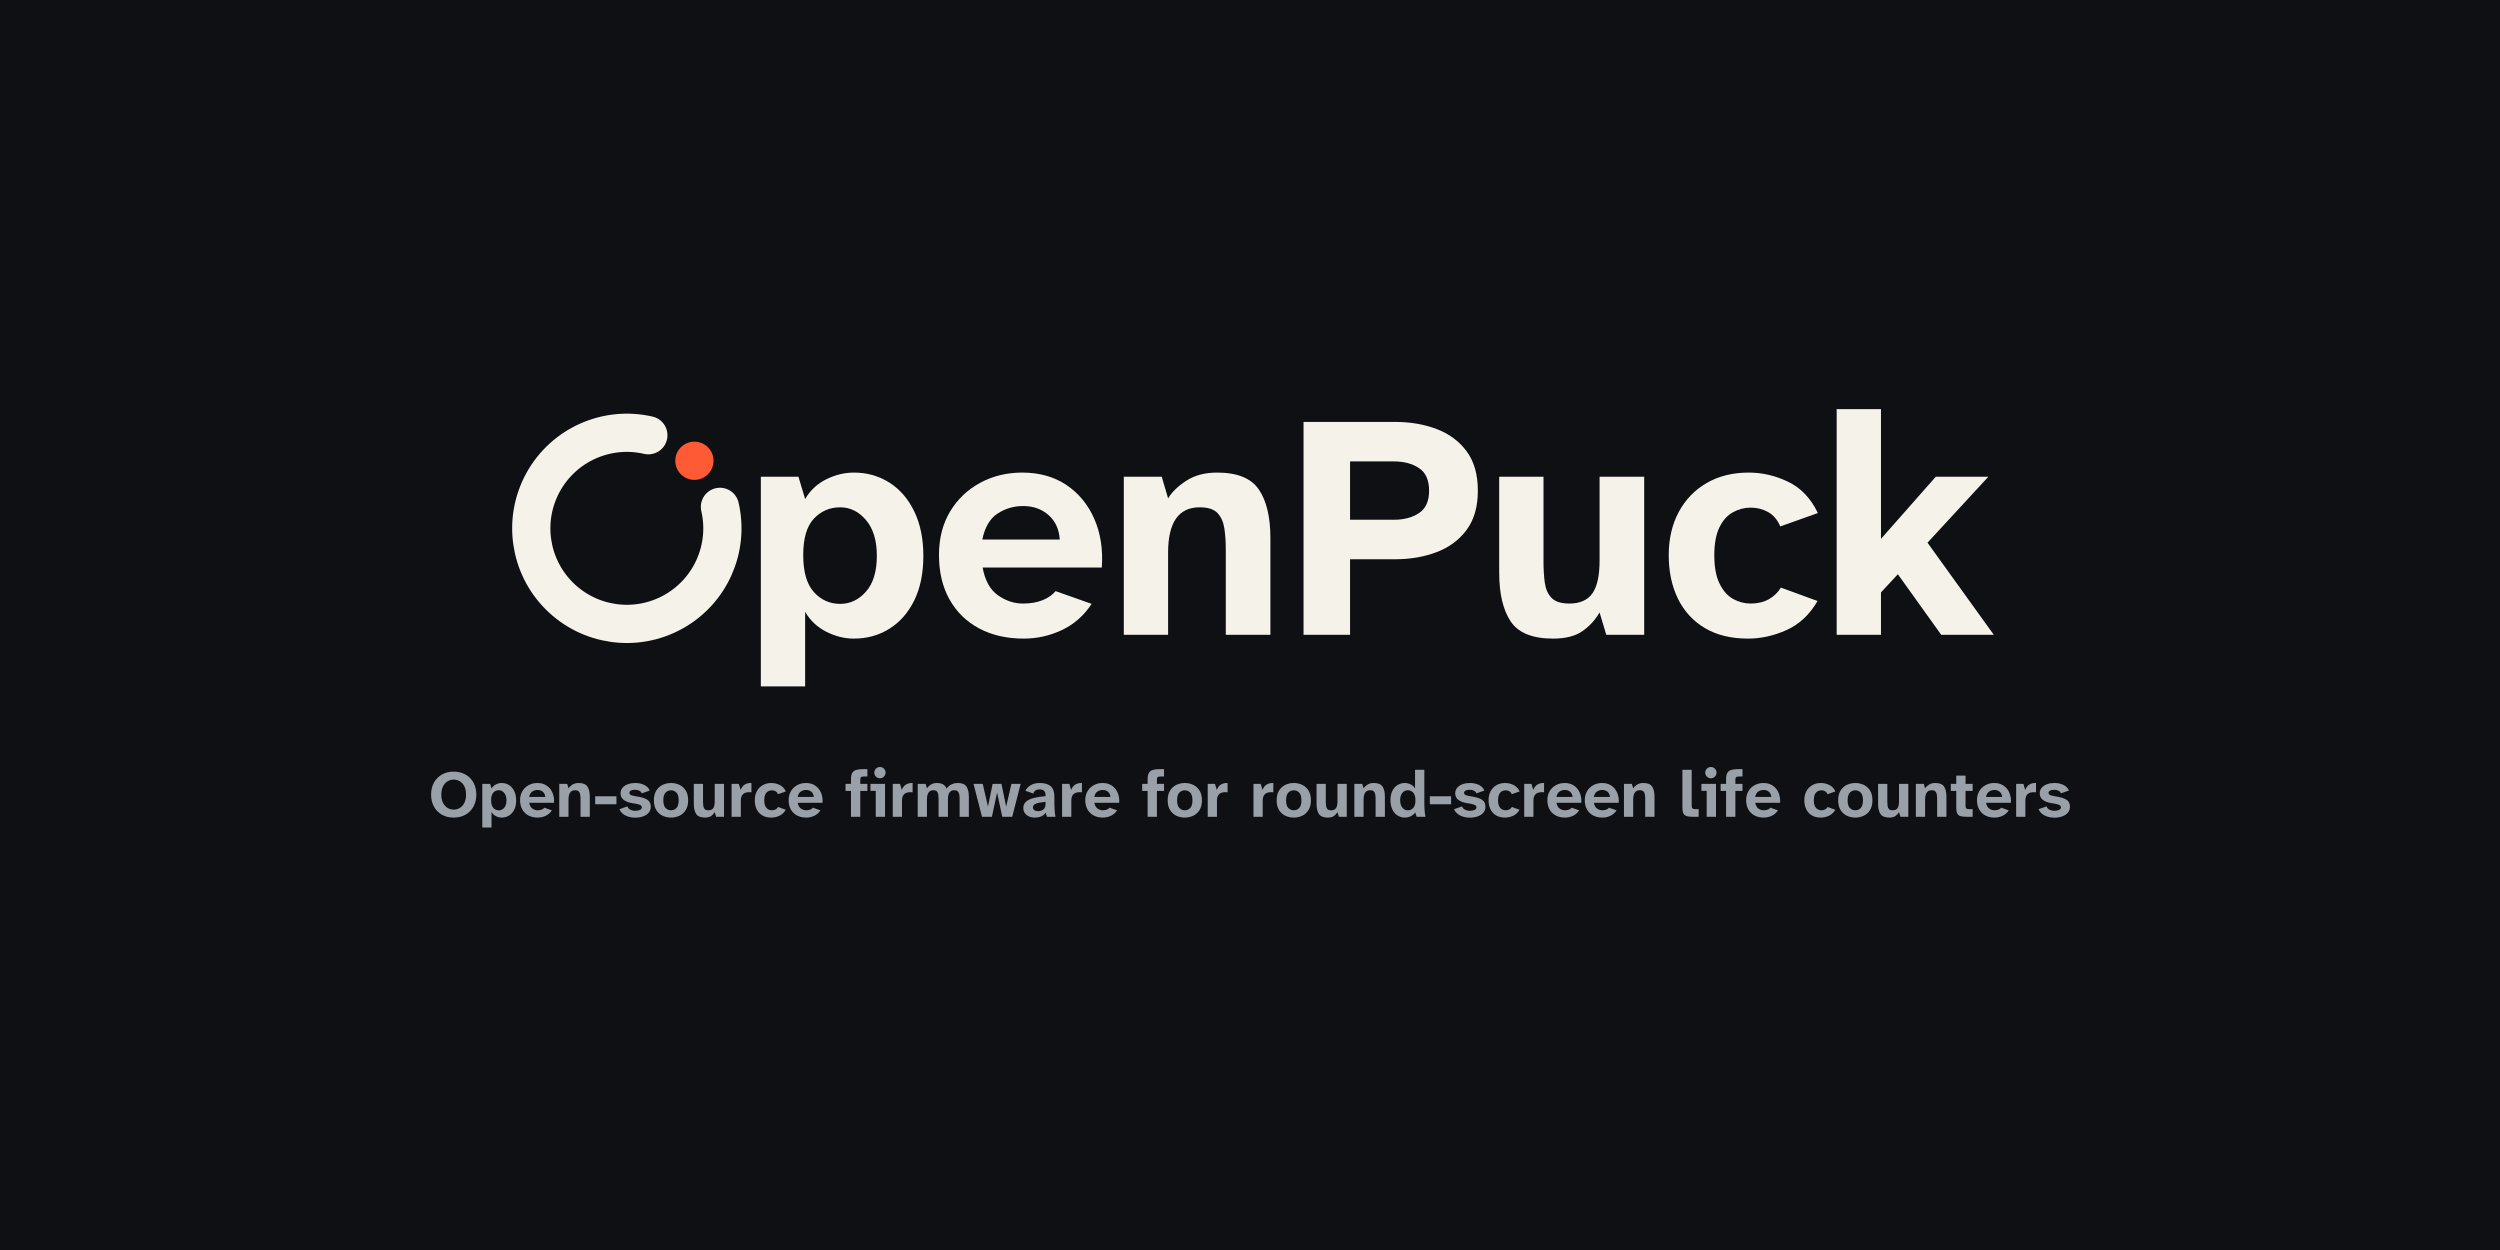
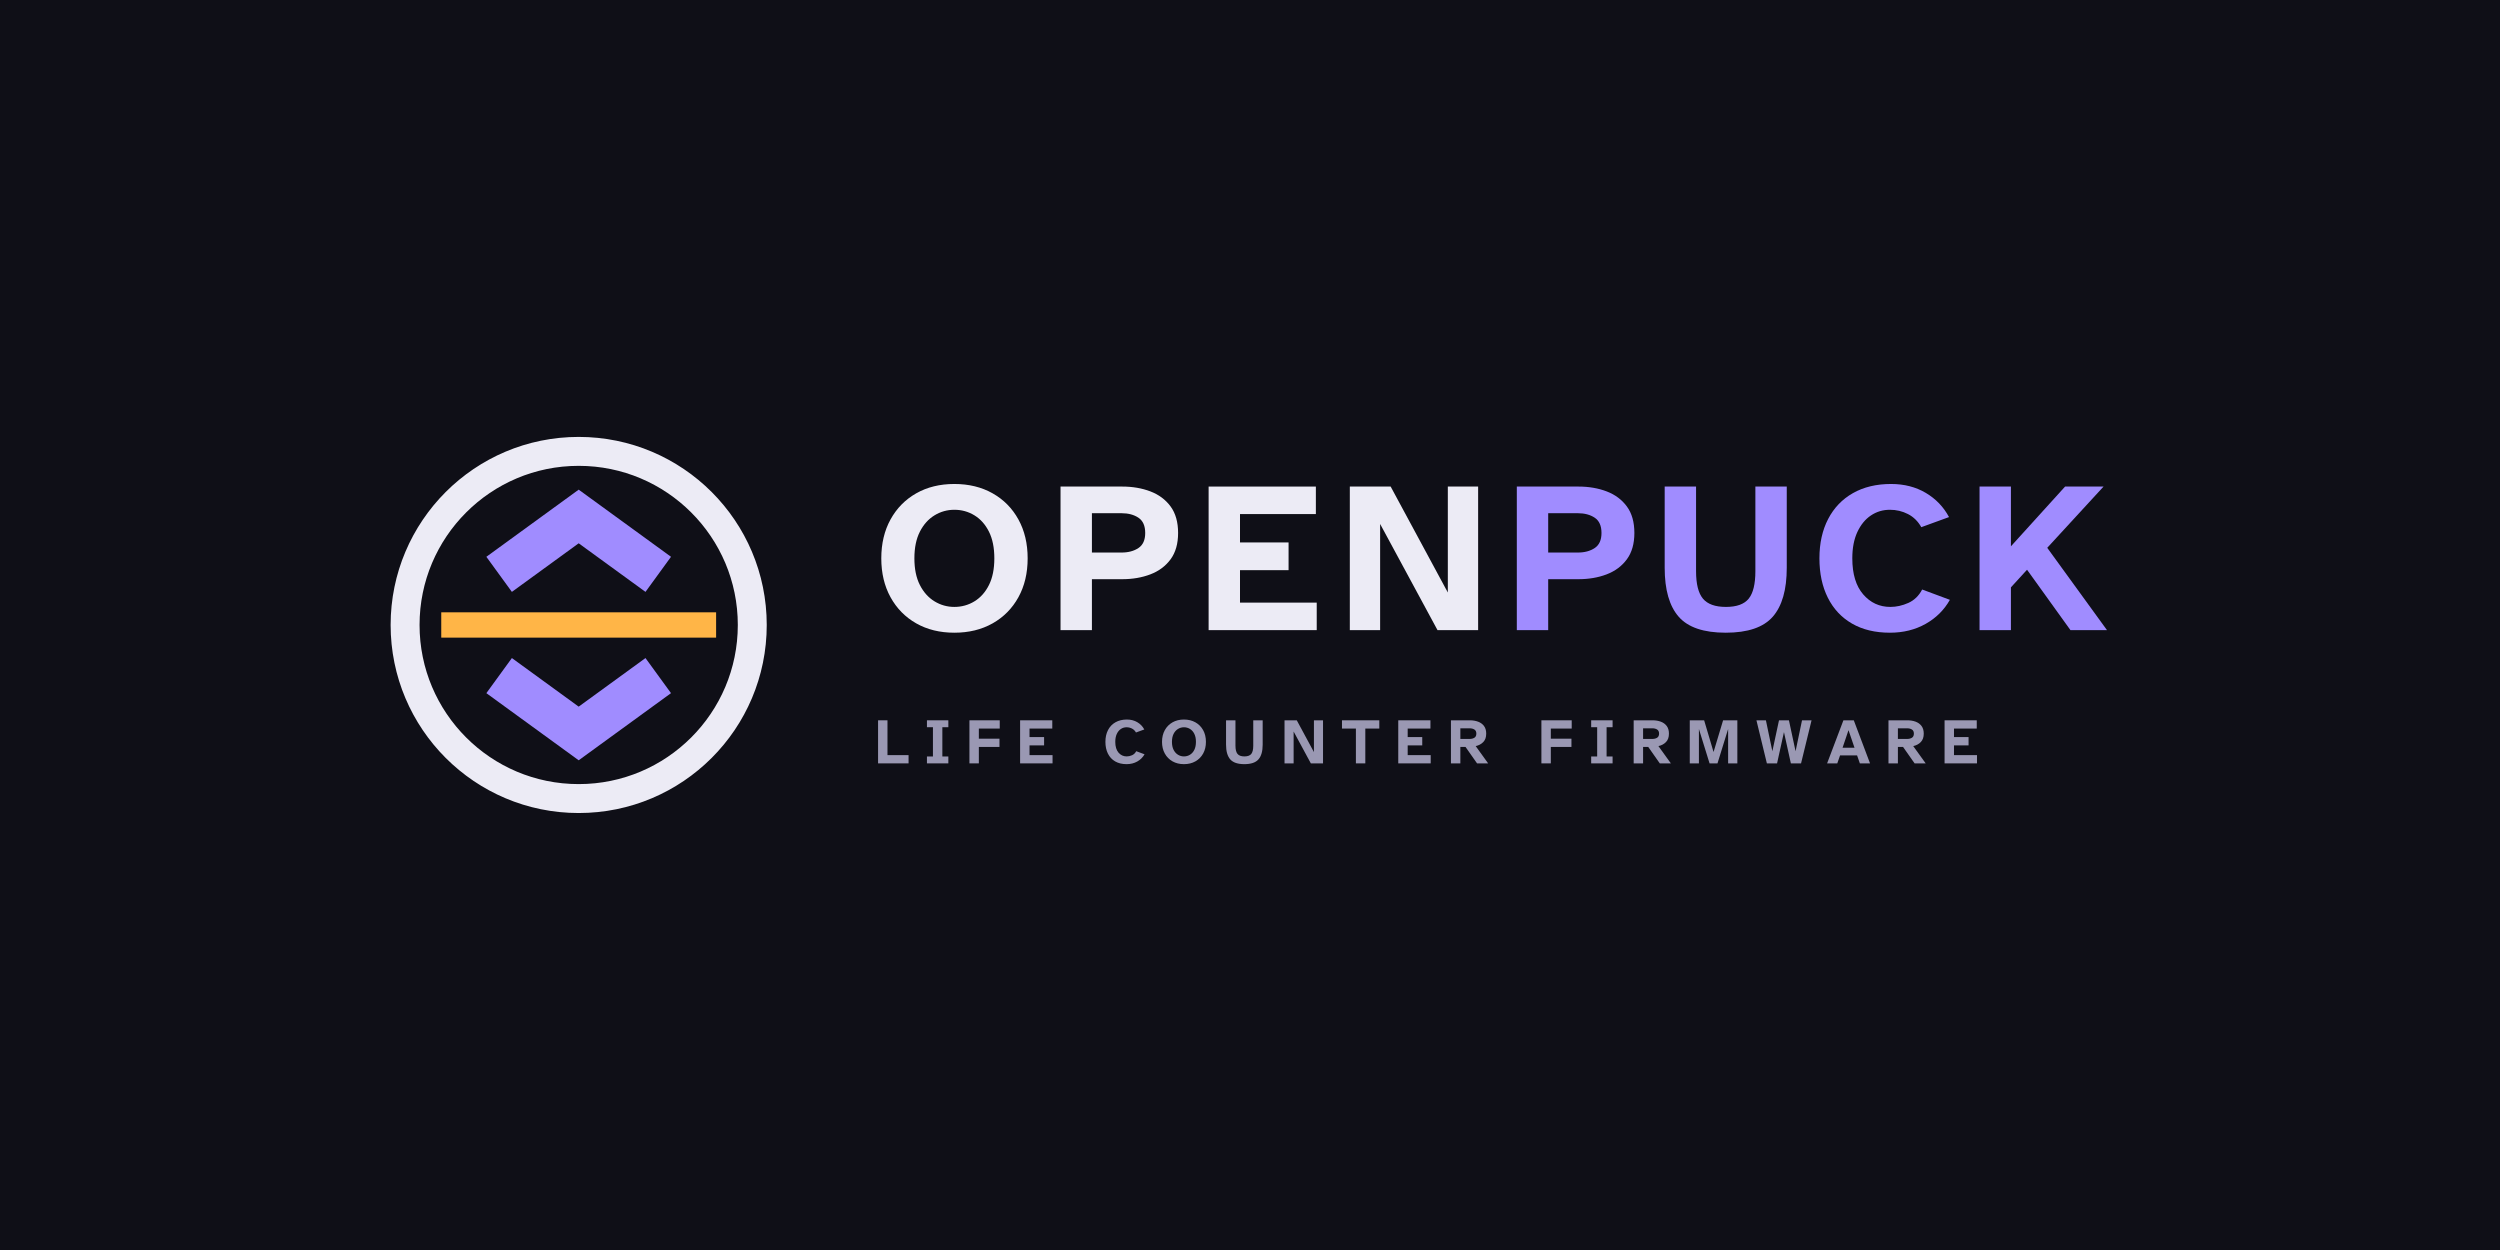
<svg xmlns="http://www.w3.org/2000/svg" viewBox="0 0 1280 640" width="1280" height="640" role="img" aria-label="OpenPuck">
-   <rect width="1280" height="640" fill="#0E1013" />
-   <g transform="translate(260.0 211.8) scale(0.8158)">
-     <g transform="translate(0.00 -61.23)">
-       <g transform="translate(-15.26 43.24) scale(0.74967)">
-         <path d="M197.95 102.00 A80 80 0 1 1 138.00 42.05" fill="none" stroke="#F5F2EA" stroke-width="32" stroke-linecap="round" />
-         <circle cx="176.57" cy="63.43" r="16" fill="#FF5A36" />
-       </g>
-       <path d="M158.8 232.4V100.8H182.4L186.6 114.8Q191.4 106.6 199.9 102.4Q208.4 98.2 217.2 98.2Q229.6 98.2 239.5 104.5Q249.4 110.8 255.1 122.6Q260.8 134.4 260.8 150.4Q260.8 166.8 255.1 178.4Q249.4 190.0 239.5 196.2Q229.6 202.4 217.2 202.4Q208.4 202.4 199.9 198.1Q191.4 193.8 186.6 185.6V232.4ZM208.6 180.6Q218.0 180.6 224.8 172.9Q231.6 165.2 231.6 150.4Q231.6 136.0 224.8 128.0Q218.0 120.0 208.6 120.0Q198.8 120.0 192.1 127.1Q185.4 134.2 185.4 150.0Q185.4 165.8 192.1 173.2Q198.8 180.6 208.6 180.6Z" fill="#F5F2EA" />
-       <path d="M323.8 202.4Q307.8 202.4 295.8 196.0Q283.8 189.6 277.2 177.8Q270.6 166.0 270.6 150.0Q270.6 134.2 277.6 122.6Q284.6 111.0 296.5 104.6Q308.4 98.2 322.8 98.2Q339.0 98.2 350.6 106.0Q362.2 113.8 368.1 127.3Q374.0 140.8 372.8 157.8H298.0Q300.2 170.0 307.6 175.2Q315.0 180.4 323.2 180.4Q330.4 180.4 335.6 178.3Q340.8 176.2 343.8 172.6L366.4 180.6Q359.2 191.6 347.8 197.0Q336.4 202.4 323.8 202.4ZM297.8 140.2H346.4Q345.8 130.6 339.4 124.9Q333.0 119.2 323.4 119.2Q314.6 119.2 307.4 123.9Q300.2 128.6 297.8 140.2Z" fill="#F5F2EA" />
-       <path d="M386.6 200.0V100.8H410.4L414.4 114.4Q417.8 108.6 425.7 103.4Q433.6 98.2 445.2 98.2Q464.2 98.2 471.4 108.9Q478.6 119.6 478.6 139.2V200.0H450.6V146.2Q450.6 139.2 449.7 133.2Q448.8 127.2 445.4 123.6Q442 120.0 434.2 120.0Q414.4 120.0 414.4 148.4V200.0Z" fill="#F5F2EA" />
-       <path d="M499.4 200.0V66.4H556.8Q571.2 66.4 583.0 70.9Q594.8 75.4 601.8 84.9Q608.8 94.4 608.8 109.6Q608.8 124.6 601.8 134.1Q594.8 143.6 583.0 148.1Q571.2 152.6 556.8 152.6H528.6V200.0ZM528.6 127.8H556.2Q565.6 127.8 571.9 123.6Q578.2 119.4 578.2 109.6Q578.2 99.6 571.9 95.4Q565.6 91.2 556.2 91.2H528.6Z" fill="#F5F2EA" />
-       <path d="M656.0 202.4Q636.6 202.4 629.4 191.6Q622.2 180.8 622.2 161.0V100.8H650.0V154.0Q650.0 161.2 650.8 167.2Q651.6 173.2 655.0 176.8Q658.4 180.4 666.2 180.4Q676.2 180.4 680.7 174.0Q685.2 167.6 685.2 153.4V100.8H713.2V200.0H689.4L685.2 186.0Q681.0 193.2 674.3 197.8Q667.6 202.4 656.0 202.4Z" fill="#F5F2EA" />
-       <path d="M778.4 202.4Q762.4 202.4 751.3 195.8Q740.2 189.2 734.4 177.4Q728.6 165.6 728.6 150.0Q728.6 134.6 734.9 122.9Q741.2 111.2 752.5 104.7Q763.8 98.2 778.8 98.2Q791.6 98.2 803.6 104.0Q815.6 109.8 822.2 123.6L798.6 132.0Q796.0 125.8 791.0 123.0Q786.0 120.2 780.0 120.2Q774.2 120.2 768.9 123.1Q763.6 126.0 760.4 132.6Q757.2 139.2 757.2 150.2Q757.2 161.2 760.5 167.9Q763.8 174.6 769.0 177.5Q774.2 180.4 780.0 180.4Q786.6 180.4 791.4 177.7Q796.2 175.0 799.0 170.4L822.0 178.8Q814.6 191.6 802.6 197.0Q790.6 202.4 778.4 202.4Z" fill="#F5F2EA" />
-       <path d="M834.0 200.0V58.4H861.8V139.8L896.2 100.8H929.2L891.0 142.2L932.6 200.0H899.6L872.4 162.0L861.8 173.4V200.0Z" fill="#F5F2EA" />
+   <rect width="1280" height="640" fill="#0F0F17" />
+   <g transform="translate(200.0 223.7) scale(1.1004)">
+     <g transform="translate(-20.192 -20.192) scale(3.36538)">
+       <circle cx="32" cy="32" r="24" fill="none" stroke="#ECEBF5" stroke-width="4" />
+       <polyline points="21,25 32,17 43,25" fill="none" stroke="#A08CFF" stroke-width="6" stroke-linejoin="miter" stroke-miterlimit="4" stroke-linecap="butt" />
+       <polyline points="21,39 32,47 43,39" fill="none" stroke="#A08CFF" stroke-width="6" stroke-linejoin="miter" stroke-miterlimit="4" stroke-linecap="butt" />
+       <line x1="13" y1="32" x2="51" y2="32" stroke="#FFB547" stroke-width="3.5" stroke-linecap="butt" />
+     </g>
+     <g transform="translate(225.00 89.90)">
+       <path d="M37.3 1.2Q27.2 1.2 19.55 -3.15Q11.9 -7.5 7.6 -15.3Q3.3 -23.1 3.3 -33.4Q3.3 -43.7 7.6 -51.5Q11.9 -59.3 19.55 -63.65Q27.2 -68.0 37.3 -68.0Q47.4 -68.0 55.1 -63.65Q62.8 -59.3 67.1 -51.5Q71.4 -43.7 71.4 -33.4Q71.4 -23.1 67.1 -15.3Q62.8 -7.5 55.1 -3.15Q47.4 1.2 37.3 1.2ZM37.3 -10.8Q42.4 -10.8 46.65 -13.4Q50.9 -16.0 53.4 -21.0Q55.9 -26.0 55.9 -33.4Q55.9 -40.8 53.4 -45.8Q50.9 -50.8 46.65 -53.4Q42.4 -56.0 37.3 -56.0Q32.3 -56.0 28.05 -53.4Q23.8 -50.8 21.25 -45.8Q18.7 -40.8 18.7 -33.4Q18.7 -26.0 21.25 -21.0Q23.8 -16.0 28.05 -13.4Q32.3 -10.8 37.3 -10.8Z" fill="#ECEBF5" />
+       <path d="M86.7 0.0V-66.8H115.4Q122.6 -66.8 128.5 -64.55Q134.4 -62.3 137.9 -57.55Q141.4 -52.8 141.4 -45.2Q141.4 -37.7 137.9 -32.95Q134.4 -28.2 128.5 -25.95Q122.6 -23.7 115.4 -23.7H101.3V0.0ZM101.3 -36.1H115.1Q119.8 -36.1 122.95 -38.2Q126.1 -40.3 126.1 -45.2Q126.1 -50.2 122.95 -52.3Q119.8 -54.4 115.1 -54.4H101.3Z" fill="#ECEBF5" />
+       <path d="M155.6 0.0V-66.8H205.5V-54.0H170.2V-40.8H192.8V-27.9H170.2V-12.8H205.9V0.0Z" fill="#ECEBF5" />
+       <path d="M221.3 0.0V-66.8H240.3L266.9 -17.5V-66.8H281.0V0.0H262.1L235.4 -49.4V0.0Z" fill="#ECEBF5" />
+       <path d="M299.0 0.0V-66.8H327.7Q334.9 -66.8 340.8 -64.55Q346.7 -62.3 350.2 -57.55Q353.7 -52.8 353.7 -45.2Q353.7 -37.7 350.2 -32.95Q346.7 -28.2 340.8 -25.95Q334.9 -23.7 327.7 -23.7H313.6V0.0ZM313.6 -36.1H327.4Q332.1 -36.1 335.25 -38.2Q338.4 -40.3 338.4 -45.2Q338.4 -50.2 335.25 -52.3Q332.1 -54.4 327.4 -54.4H313.6Z" fill="#A08CFF" />
+       <path d="M396.2 1.2Q380.8 1.2 374.3 -6.25Q367.8 -13.7 367.8 -29.0V-66.8H382.4V-27.4Q382.4 -18.5 385.6 -14.65Q388.8 -10.8 396.3 -10.8Q403.8 -10.8 406.9 -14.65Q410.0 -18.5 410.0 -27.4V-66.8H424.6V-29.0Q424.6 -13.7 418.1 -6.25Q411.6 1.2 396.2 1.2Z" fill="#A08CFF" />
+       <path d="M472.6 1.2Q462.3 1.2 454.95 -3.05Q447.6 -7.3 443.7 -15.1Q439.8 -22.9 439.8 -33.4Q439.8 -43.9 443.85 -51.7Q447.9 -59.5 455.4 -63.75Q462.9 -68.0 473.1 -68.0Q482.3 -68.0 489.3 -63.85Q496.3 -59.7 500.1 -52.6L487.2 -47.9Q484.9 -52.0 481.0 -54.0Q477.1 -56.0 472.6 -56.0Q467.7 -56.0 463.75 -53.35Q459.8 -50.7 457.45 -45.65Q455.1 -40.6 455.1 -33.4Q455.1 -22.5 460.15 -16.65Q465.2 -10.8 472.8 -10.8Q477.0 -10.8 481.15 -12.65Q485.3 -14.5 487.6 -18.9L500.5 -14.1Q496.5 -7.0 489.2 -2.9Q481.9 1.2 472.6 1.2Z" fill="#A08CFF" />
+       <path d="M514.3 0.0V-66.8H528.9V-39.0L554.1 -66.8H572.0L545.8 -38.3L573.6 0.0H556.6L536.4 -28.1L528.9 -19.9V0.0Z" fill="#A08CFF" />
+       <path d="M1.8 62.0V41.96H6.18V58.16H15.99V62.0Z" fill="#9A98B3" />
+       <path d="M24.54 62.0V58.79H27.33V45.17H24.54V41.96H34.5V45.17H31.71V58.79H34.5V62.0Z" fill="#9A98B3" />
+       <path d="M44.31 62.0V41.96H58.41V45.8H48.69V50.51H58.29V54.35H48.69V62.0Z" fill="#9A98B3" />
+       <path d="M67.89 62.0V41.96H82.86V45.8H72.27V49.76H79.05V53.63H72.27V58.16H82.98V62.0Z" fill="#9A98B3" />
+       <path d="M117.42 62.36Q114.33 62.36 112.125 61.085Q109.92 59.81 108.75 57.47Q107.58 55.13 107.58 51.98Q107.58 48.83 108.795 46.49Q110.01 44.15 112.26 42.875Q114.51 41.6 117.57 41.6Q120.33 41.6 122.43 42.845Q124.53 44.09 125.67 46.22L121.8 47.63Q121.11 46.4 119.94 45.8Q118.77 45.2 117.42 45.2Q115.95 45.2 114.765 45.995Q113.58 46.79 112.875 48.305Q112.17 49.82 112.17 51.98Q112.17 55.25 113.685 57.005Q115.2 58.76 117.48 58.76Q118.74 58.76 119.985 58.205Q121.23 57.65 121.92 56.33L125.79 57.77Q124.59 59.9 122.4 61.13Q120.21 62.36 117.42 62.36Z" fill="#9A98B3" />
+       <path d="M144.12 62.36Q141.09 62.36 138.795 61.055Q136.5 59.75 135.21 57.41Q133.92 55.07 133.92 51.98Q133.92 48.89 135.21 46.55Q136.5 44.21 138.795 42.905Q141.09 41.6 144.12 41.6Q147.15 41.6 149.46 42.905Q151.77 44.21 153.06 46.55Q154.35 48.89 154.35 51.98Q154.35 55.07 153.06 57.41Q151.77 59.75 149.46 61.055Q147.15 62.36 144.12 62.36ZM144.12 58.76Q145.65 58.76 146.925 57.98Q148.2 57.2 148.95 55.7Q149.7 54.2 149.7 51.98Q149.7 49.76 148.95 48.26Q148.2 46.76 146.925 45.98Q145.65 45.2 144.12 45.2Q142.62 45.2 141.345 45.98Q140.07 46.76 139.305 48.26Q138.54 49.76 138.54 51.98Q138.54 54.2 139.305 55.7Q140.07 57.2 141.345 57.98Q142.62 58.76 144.12 58.76Z" fill="#9A98B3" />
+       <path d="M172.23 62.36Q167.61 62.36 165.66 60.125Q163.71 57.89 163.71 53.3V41.96H168.09V53.78Q168.09 56.45 169.05 57.605Q170.01 58.76 172.26 58.76Q174.51 58.76 175.44 57.605Q176.37 56.45 176.37 53.78V41.96H180.75V53.3Q180.75 57.89 178.8 60.125Q176.85 62.36 172.23 62.36Z" fill="#9A98B3" />
+       <path d="M190.92 62.0V41.96H196.62L204.6 56.75V41.96H208.83V62.0H203.16L195.15 47.18V62.0Z" fill="#9A98B3" />
+       <path d="M224.13 62.0V45.8H217.65V41.96H235.02V45.8H228.51V62.0Z" fill="#9A98B3" />
+       <path d="M243.84 62.0V41.96H258.81V45.8H248.22V49.76H255V53.63H248.22V58.16H258.93V62.0Z" fill="#9A98B3" />
+       <path d="M268.35 62.0V41.96H277.17Q279.27 41.96 280.995 42.605Q282.72 43.25 283.74 44.615Q284.76 45.98 284.76 48.17Q284.76 50.66 283.395 52.07Q282.03 53.48 279.87 53.96L285.66 62.0H280.5L275.13 54.35H272.73V62.0ZM272.73 50.63H276.99Q278.37 50.63 279.27 50.06Q280.17 49.49 280.17 48.17Q280.17 46.82 279.27 46.25Q278.37 45.68 276.99 45.68H272.73Z" fill="#9A98B3" />
+       <path d="M310.44 62.0V41.96H324.54V45.8H314.82V50.51H324.42V54.35H314.82V62.0Z" fill="#9A98B3" />
+       <path d="M333.6 62.0V58.79H336.39V45.17H333.6V41.96H343.56V45.17H340.77V58.79H343.56V62.0Z" fill="#9A98B3" />
+       <path d="M353.37 62.0V41.96H362.19Q364.29 41.96 366.015 42.605Q367.74 43.25 368.76 44.615Q369.78 45.98 369.78 48.17Q369.78 50.66 368.415 52.07Q367.05 53.48 364.89 53.96L370.68 62.0H365.52L360.15 54.35H357.75V62.0ZM357.75 50.63H362.01Q363.39 50.63 364.29 50.06Q365.19 49.49 365.19 48.17Q365.19 46.82 364.29 46.25Q363.39 45.68 362.01 45.68H357.75Z" fill="#9A98B3" />
+       <path d="M379.47 62.0V41.96H386.16L390.54 56.72L394.98 41.96H401.61V62.0H397.32V46.01L392.37 62.0H388.68L383.73 46.01V62.0Z" fill="#9A98B3" />
+       <path d="M415.35 62.0 410.49 41.96H414.9L417.9 56.36L420.99 41.96H425.61L428.7 56.36L431.7 41.96H436.14L431.25 62.0H426.51L423.3 47.45L420.09 62.0Z" fill="#9A98B3" />
+       <path d="M443.37 62.0 450.96 41.96H455.79L463.35 62.0H458.61L457.32 58.28H449.4L448.11 62.0ZM450.57 54.71H456.12L453.33 46.55Z" fill="#9A98B3" />
+       <path d="M471.93 62.0V41.96H480.75Q482.85 41.96 484.575 42.605Q486.3 43.25 487.32 44.615Q488.34 45.98 488.34 48.17Q488.34 50.66 486.975 52.07Q485.61 53.48 483.45 53.96L489.24 62.0H484.08L478.71 54.35H476.31V62.0ZM476.31 50.63H480.57Q481.95 50.63 482.85 50.06Q483.75 49.49 483.75 48.17Q483.75 46.82 482.85 46.25Q481.95 45.68 480.57 45.68H476.31Z" fill="#9A98B3" />
+       <path d="M498.03 62.0V41.96H513V45.8H502.41V49.76H509.19V53.63H502.41V58.16H513.12V62.0Z" fill="#9A98B3" />
    </g>
  </g>
-   <g transform="translate(219.6 418.2)">
-     <path d="M12.682 0.408Q9.248 0.408 6.647 -1.071Q4.046 -2.55 2.584 -5.202Q1.122 -7.854 1.122 -11.356Q1.122 -14.858 2.584 -17.51Q4.046 -20.162 6.647 -21.641Q9.248 -23.12 12.682 -23.12Q16.116 -23.12 18.734 -21.641Q21.352 -20.162 22.814 -17.51Q24.276 -14.858 24.276 -11.356Q24.276 -7.854 22.814 -5.202Q21.352 -2.55 18.734 -1.071Q16.116 0.408 12.682 0.408ZM12.682 -3.672Q14.416 -3.672 15.861 -4.556Q17.306 -5.44 18.156 -7.14Q19.006 -8.84 19.006 -11.356Q19.006 -13.872 18.156 -15.572Q17.306 -17.272 15.861 -18.156Q14.416 -19.04 12.682 -19.04Q10.982 -19.04 9.537 -18.156Q8.092 -17.272 7.225 -15.572Q6.358 -13.872 6.358 -11.356Q6.358 -8.84 7.225 -7.14Q8.092 -5.44 9.537 -4.556Q10.982 -3.672 12.682 -3.672Z" fill="#9AA0A8" />
-     <path d="M27.336 5.508V-16.864H31.348L32.062 -14.484Q32.878 -15.878 34.323 -16.592Q35.768 -17.306 37.264 -17.306Q39.372 -17.306 41.055 -16.235Q42.738 -15.164 43.707 -13.158Q44.676 -11.152 44.676 -8.432Q44.676 -5.644 43.707 -3.672Q42.738 -1.7 41.055 -0.646Q39.372 0.408 37.264 0.408Q35.768 0.408 34.323 -0.323Q32.878 -1.054 32.062 -2.448V5.508ZM35.802 -3.298Q37.4 -3.298 38.556 -4.607Q39.712 -5.916 39.712 -8.432Q39.712 -10.88 38.556 -12.24Q37.4 -13.6 35.802 -13.6Q34.136 -13.6 32.997 -12.393Q31.858 -11.186 31.858 -8.5Q31.858 -5.814 32.997 -4.556Q34.136 -3.298 35.802 -3.298Z" fill="#9AA0A8" />
-     <path d="M55.726 0.408Q53.006 0.408 50.966 -0.68Q48.926 -1.768 47.804 -3.774Q46.682 -5.78 46.682 -8.5Q46.682 -11.186 47.872 -13.158Q49.062 -15.13 51.085 -16.218Q53.108 -17.306 55.556 -17.306Q58.31 -17.306 60.282 -15.98Q62.254 -14.654 63.257 -12.359Q64.26 -10.064 64.056 -7.174H51.34Q51.714 -5.1 52.972 -4.216Q54.23 -3.332 55.624 -3.332Q56.848 -3.332 57.732 -3.689Q58.616 -4.046 59.126 -4.658L62.968 -3.298Q61.744 -1.428 59.806 -0.51Q57.868 0.408 55.726 0.408ZM51.306 -10.166H59.568Q59.466 -11.798 58.378 -12.767Q57.29 -13.736 55.658 -13.736Q54.162 -13.736 52.938 -12.937Q51.714 -12.138 51.306 -10.166Z" fill="#9AA0A8" />
-     <path d="M66.742 0.0V-16.864H70.788L71.468 -14.552Q72.046 -15.538 73.389 -16.422Q74.732 -17.306 76.704 -17.306Q79.934 -17.306 81.158 -15.487Q82.382 -13.668 82.382 -10.336V0.0H77.622V-9.146Q77.622 -10.336 77.469 -11.356Q77.316 -12.376 76.738 -12.988Q76.16 -13.6 74.834 -13.6Q71.468 -13.6 71.468 -8.772V0.0Z" fill="#9AA0A8" />
-     <path d="M85.136 -6.426V-10.506H96.016V-6.426Z" fill="#9AA0A8" />
-     <path d="M105.706 0.442Q102.85 0.442 100.64 -0.663Q98.43 -1.768 97.546 -3.876L101.626 -5.338Q101.932 -4.25 103.105 -3.655Q104.278 -3.06 105.74 -3.06Q107.032 -3.06 108.018 -3.519Q109.004 -3.978 109.004 -4.862Q109.004 -5.508 108.392 -5.916Q107.78 -6.324 106.25 -6.63L103.53 -7.106Q101.15 -7.548 99.637 -8.738Q98.124 -9.928 98.124 -12.002Q98.124 -13.736 99.178 -14.926Q100.232 -16.116 101.949 -16.711Q103.666 -17.306 105.638 -17.306Q108.018 -17.306 110.058 -16.422Q112.098 -15.538 113.084 -13.464L109.004 -12.002Q108.596 -12.92 107.695 -13.379Q106.794 -13.838 105.502 -13.838Q104.142 -13.838 103.394 -13.396Q102.646 -12.954 102.646 -12.24Q102.646 -11.628 103.156 -11.288Q103.666 -10.948 104.856 -10.71L107.678 -10.2Q110.67 -9.622 112.132 -8.517Q113.594 -7.412 113.594 -5.168Q113.594 -3.332 112.523 -2.091Q111.452 -0.85 109.65 -0.204Q107.848 0.442 105.706 0.442Z" fill="#9AA0A8" />
-     <path d="M123.964 0.408Q121.686 0.408 119.68 -0.527Q117.674 -1.462 116.433 -3.434Q115.192 -5.406 115.192 -8.432Q115.192 -11.492 116.433 -13.464Q117.674 -15.436 119.68 -16.371Q121.686 -17.306 123.964 -17.306Q126.242 -17.306 128.248 -16.371Q130.254 -15.436 131.495 -13.464Q132.736 -11.492 132.736 -8.432Q132.736 -5.406 131.495 -3.434Q130.254 -1.462 128.248 -0.527Q126.242 0.408 123.964 0.408ZM123.964 -3.332Q125.562 -3.332 126.718 -4.488Q127.874 -5.644 127.874 -8.432Q127.874 -11.254 126.718 -12.41Q125.562 -13.566 123.964 -13.566Q122.366 -13.566 121.193 -12.41Q120.02 -11.254 120.02 -8.432Q120.02 -5.644 121.193 -4.488Q122.366 -3.332 123.964 -3.332Z" fill="#9AA0A8" />
-     <path d="M141.372 0.408Q138.074 0.408 136.85 -1.428Q135.626 -3.264 135.626 -6.63V-16.864H140.352V-7.82Q140.352 -6.596 140.488 -5.576Q140.624 -4.556 141.202 -3.944Q141.78 -3.332 143.106 -3.332Q144.806 -3.332 145.571 -4.42Q146.336 -5.508 146.336 -7.922V-16.864H151.096V0.0H147.05L146.336 -2.38Q145.622 -1.156 144.483 -0.374Q143.344 0.408 141.372 0.408Z" fill="#9AA0A8" />
-     <path d="M154.972 0.0V-16.864H158.678L159.596 -13.77Q160.378 -15.708 161.772 -16.541Q163.166 -17.374 165.138 -17.306V-12.546Q162.35 -12.818 161.024 -11.781Q159.698 -10.744 159.698 -8.262V0.0Z" fill="#9AA0A8" />
-     <path d="M175.304 0.408Q172.584 0.408 170.697 -0.714Q168.81 -1.836 167.824 -3.842Q166.838 -5.848 166.838 -8.5Q166.838 -11.118 167.909 -13.107Q168.98 -15.096 170.901 -16.201Q172.822 -17.306 175.372 -17.306Q177.548 -17.306 179.588 -16.32Q181.628 -15.334 182.75 -12.988L178.738 -11.56Q178.296 -12.614 177.446 -13.09Q176.596 -13.566 175.576 -13.566Q174.59 -13.566 173.689 -13.073Q172.788 -12.58 172.244 -11.458Q171.7 -10.336 171.7 -8.466Q171.7 -6.596 172.261 -5.457Q172.822 -4.318 173.706 -3.825Q174.59 -3.332 175.576 -3.332Q176.698 -3.332 177.514 -3.791Q178.33 -4.25 178.806 -5.032L182.716 -3.604Q181.458 -1.428 179.418 -0.51Q177.378 0.408 175.304 0.408Z" fill="#9AA0A8" />
-     <path d="M193.222 0.408Q190.502 0.408 188.462 -0.68Q186.422 -1.768 185.3 -3.774Q184.178 -5.78 184.178 -8.5Q184.178 -11.186 185.368 -13.158Q186.558 -15.13 188.581 -16.218Q190.604 -17.306 193.052 -17.306Q195.806 -17.306 197.778 -15.98Q199.75 -14.654 200.753 -12.359Q201.756 -10.064 201.552 -7.174H188.836Q189.21 -5.1 190.468 -4.216Q191.726 -3.332 193.12 -3.332Q194.344 -3.332 195.228 -3.689Q196.112 -4.046 196.622 -4.658L200.464 -3.298Q199.24 -1.428 197.302 -0.51Q195.364 0.408 193.222 0.408ZM188.802 -10.166H197.064Q196.962 -11.798 195.874 -12.767Q194.786 -13.736 193.154 -13.736Q191.658 -13.736 190.434 -12.937Q189.21 -12.138 188.802 -10.166Z" fill="#9AA0A8" />
-     <path d="" fill="#9AA0A8" />
-     <path d="M216.104 0.0V-13.226H213.316V-16.864H216.104V-19.38Q216.104 -21.318 216.716 -22.423Q217.328 -23.528 218.688 -23.97Q220.048 -24.412 222.224 -24.412H224.502V-20.638H223.006Q221.68 -20.638 221.272 -20.332Q220.864 -20.026 220.864 -19.006V-16.864H224.502V-13.226H220.864V0.0Z" fill="#9AA0A8" />
-     <path d="M228.786 0.0V-13.26H226.066V-16.864H233.546V0.0ZM230.928 -19.72Q229.738 -19.72 228.888 -20.57Q228.038 -21.42 228.038 -22.61Q228.038 -23.8 228.888 -24.65Q229.738 -25.5 230.928 -25.5Q232.118 -25.5 232.968 -24.65Q233.818 -23.8 233.818 -22.61Q233.818 -21.42 232.968 -20.57Q232.118 -19.72 230.928 -19.72Z" fill="#9AA0A8" />
-     <path d="M237.49 0.0V-16.864H241.196L242.114 -13.77Q242.896 -15.708 244.29 -16.541Q245.684 -17.374 247.656 -17.306V-12.546Q244.868 -12.818 243.542 -11.781Q242.216 -10.744 242.216 -8.262V0.0Z" fill="#9AA0A8" />
-     <path d="M250.274 0.0V-16.864H254.32L255 -14.552Q255.578 -15.538 256.887 -16.422Q258.196 -17.306 260.1 -17.306Q262.072 -17.306 263.279 -16.575Q264.486 -15.844 265.064 -14.45Q266.05 -15.878 267.546 -16.592Q269.042 -17.306 270.81 -17.306Q274.006 -17.306 275.23 -15.487Q276.454 -13.668 276.454 -10.336V0.0H271.728V-9.146Q271.728 -10.336 271.558 -11.356Q271.388 -12.376 270.81 -12.988Q270.232 -13.6 268.906 -13.6Q265.744 -13.6 265.744 -8.942V0.0H260.95V-9.146Q260.95 -10.336 260.814 -11.356Q260.678 -12.376 260.1 -12.988Q259.522 -13.6 258.23 -13.6Q256.598 -13.6 255.799 -12.376Q255 -11.152 255 -8.874V0.0Z" fill="#9AA0A8" />
-     <path d="M283.186 0.0 278.834 -16.864H283.56L286.246 -5.236L288.626 -16.864H293.148L295.562 -5.236L298.248 -16.864H302.974L298.656 0.0H293.556L290.904 -12.376L288.252 0.0Z" fill="#9AA0A8" />
-     <path d="M310.148 0.408Q308.55 0.408 307.224 -0.187Q305.898 -0.782 305.116 -1.887Q304.334 -2.992 304.334 -4.522Q304.334 -6.528 305.728 -7.752Q307.122 -8.976 309.689 -9.639Q312.256 -10.302 315.724 -10.574V-11.084Q315.724 -14.042 312.562 -14.042Q311.406 -14.042 310.573 -13.498Q309.74 -12.954 309.468 -11.9L305.422 -13.328Q306.204 -15.062 308.125 -16.184Q310.046 -17.306 312.766 -17.306Q316.404 -17.306 318.325 -15.691Q320.246 -14.076 320.246 -10.302V-6.562Q320.246 -4.794 320.399 -2.958Q320.552 -1.122 320.824 0.0H316.438L315.792 -2.108Q314.908 -0.782 313.463 -0.187Q312.018 0.408 310.148 0.408ZM311.848 -2.89Q313.514 -2.89 314.619 -3.74Q315.724 -4.59 315.724 -6.936V-7.65Q312.63 -7.412 310.947 -6.8Q309.264 -6.188 309.264 -4.828Q309.264 -3.944 309.978 -3.417Q310.692 -2.89 311.848 -2.89Z" fill="#9AA0A8" />
-     <path d="M324.19 0.0V-16.864H327.896L328.814 -13.77Q329.596 -15.708 330.99 -16.541Q332.384 -17.374 334.356 -17.306V-12.546Q331.568 -12.818 330.242 -11.781Q328.916 -10.744 328.916 -8.262V0.0Z" fill="#9AA0A8" />
-     <path d="M345.1 0.408Q342.38 0.408 340.34 -0.68Q338.3 -1.768 337.178 -3.774Q336.056 -5.78 336.056 -8.5Q336.056 -11.186 337.246 -13.158Q338.436 -15.13 340.459 -16.218Q342.482 -17.306 344.93 -17.306Q347.684 -17.306 349.656 -15.98Q351.628 -14.654 352.631 -12.359Q353.634 -10.064 353.43 -7.174H340.714Q341.088 -5.1 342.346 -4.216Q343.604 -3.332 344.998 -3.332Q346.222 -3.332 347.106 -3.689Q347.99 -4.046 348.5 -4.658L352.342 -3.298Q351.118 -1.428 349.18 -0.51Q347.242 0.408 345.1 0.408ZM340.68 -10.166H348.942Q348.84 -11.798 347.752 -12.767Q346.664 -13.736 345.032 -13.736Q343.536 -13.736 342.312 -12.937Q341.088 -12.138 340.68 -10.166Z" fill="#9AA0A8" />
-     <path d="" fill="#9AA0A8" />
-     <path d="M367.982 0.0V-13.226H365.194V-16.864H367.982V-19.38Q367.982 -21.318 368.594 -22.423Q369.206 -23.528 370.566 -23.97Q371.926 -24.412 374.102 -24.412H376.38V-20.638H374.884Q373.558 -20.638 373.15 -20.332Q372.742 -20.026 372.742 -19.006V-16.864H376.38V-13.226H372.742V0.0Z" fill="#9AA0A8" />
-     <path d="M387.022 0.408Q384.744 0.408 382.738 -0.527Q380.732 -1.462 379.491 -3.434Q378.25 -5.406 378.25 -8.432Q378.25 -11.492 379.491 -13.464Q380.732 -15.436 382.738 -16.371Q384.744 -17.306 387.022 -17.306Q389.3 -17.306 391.306 -16.371Q393.312 -15.436 394.553 -13.464Q395.794 -11.492 395.794 -8.432Q395.794 -5.406 394.553 -3.434Q393.312 -1.462 391.306 -0.527Q389.3 0.408 387.022 0.408ZM387.022 -3.332Q388.62 -3.332 389.776 -4.488Q390.932 -5.644 390.932 -8.432Q390.932 -11.254 389.776 -12.41Q388.62 -13.566 387.022 -13.566Q385.424 -13.566 384.251 -12.41Q383.078 -11.254 383.078 -8.432Q383.078 -5.644 384.251 -4.488Q385.424 -3.332 387.022 -3.332Z" fill="#9AA0A8" />
-     <path d="M398.752 0.0V-16.864H402.458L403.376 -13.77Q404.158 -15.708 405.552 -16.541Q406.946 -17.374 408.918 -17.306V-12.546Q406.13 -12.818 404.804 -11.781Q403.478 -10.744 403.478 -8.262V0.0Z" fill="#9AA0A8" />
-     <path d="" fill="#9AA0A8" />
-     <path d="M422.178 0.0V-16.864H425.884L426.802 -13.77Q427.584 -15.708 428.978 -16.541Q430.372 -17.374 432.344 -17.306V-12.546Q429.556 -12.818 428.23 -11.781Q426.904 -10.744 426.904 -8.262V0.0Z" fill="#9AA0A8" />
-     <path d="M442.816 0.408Q440.538 0.408 438.532 -0.527Q436.526 -1.462 435.285 -3.434Q434.044 -5.406 434.044 -8.432Q434.044 -11.492 435.285 -13.464Q436.526 -15.436 438.532 -16.371Q440.538 -17.306 442.816 -17.306Q445.094 -17.306 447.1 -16.371Q449.106 -15.436 450.347 -13.464Q451.588 -11.492 451.588 -8.432Q451.588 -5.406 450.347 -3.434Q449.106 -1.462 447.1 -0.527Q445.094 0.408 442.816 0.408ZM442.816 -3.332Q444.414 -3.332 445.57 -4.488Q446.726 -5.644 446.726 -8.432Q446.726 -11.254 445.57 -12.41Q444.414 -13.566 442.816 -13.566Q441.218 -13.566 440.045 -12.41Q438.872 -11.254 438.872 -8.432Q438.872 -5.644 440.045 -4.488Q441.218 -3.332 442.816 -3.332Z" fill="#9AA0A8" />
-     <path d="M460.224 0.408Q456.926 0.408 455.702 -1.428Q454.478 -3.264 454.478 -6.63V-16.864H459.204V-7.82Q459.204 -6.596 459.34 -5.576Q459.476 -4.556 460.054 -3.944Q460.632 -3.332 461.958 -3.332Q463.658 -3.332 464.423 -4.42Q465.188 -5.508 465.188 -7.922V-16.864H469.948V0.0H465.902L465.188 -2.38Q464.474 -1.156 463.335 -0.374Q462.196 0.408 460.224 0.408Z" fill="#9AA0A8" />
-     <path d="M473.824 0.0V-16.864H477.87L478.55 -14.552Q479.128 -15.538 480.471 -16.422Q481.814 -17.306 483.786 -17.306Q487.016 -17.306 488.24 -15.487Q489.464 -13.668 489.464 -10.336V0.0H484.704V-9.146Q484.704 -10.336 484.551 -11.356Q484.398 -12.376 483.82 -12.988Q483.242 -13.6 481.916 -13.6Q478.55 -13.6 478.55 -8.772V0.0Z" fill="#9AA0A8" />
-     <path d="M499.698 0.408Q497.59 0.408 495.907 -0.68Q494.224 -1.768 493.272 -3.774Q492.32 -5.78 492.32 -8.534Q492.32 -11.288 493.272 -13.243Q494.224 -15.198 495.907 -16.252Q497.59 -17.306 499.698 -17.306Q501.194 -17.306 502.656 -16.592Q504.118 -15.878 504.9 -14.484V-24.072H509.66V-6.562Q509.66 -5.372 509.762 -3.655Q509.864 -1.938 510.238 0.0H505.716L505.036 -2.21Q503.948 -0.85 502.571 -0.221Q501.194 0.408 499.698 0.408ZM501.194 -3.298Q502.826 -3.298 503.965 -4.522Q505.104 -5.746 505.104 -8.432Q505.104 -11.118 503.965 -12.359Q502.826 -13.6 501.194 -13.6Q499.562 -13.6 498.423 -12.291Q497.284 -10.982 497.284 -8.534Q497.284 -6.052 498.423 -4.675Q499.562 -3.298 501.194 -3.298Z" fill="#9AA0A8" />
-     <path d="M512.482 -6.426V-10.506H523.362V-6.426Z" fill="#9AA0A8" />
-     <path d="M533.052 0.442Q530.196 0.442 527.986 -0.663Q525.776 -1.768 524.892 -3.876L528.972 -5.338Q529.278 -4.25 530.451 -3.655Q531.624 -3.06 533.086 -3.06Q534.378 -3.06 535.364 -3.519Q536.35 -3.978 536.35 -4.862Q536.35 -5.508 535.738 -5.916Q535.126 -6.324 533.596 -6.63L530.876 -7.106Q528.496 -7.548 526.983 -8.738Q525.47 -9.928 525.47 -12.002Q525.47 -13.736 526.524 -14.926Q527.578 -16.116 529.295 -16.711Q531.012 -17.306 532.984 -17.306Q535.364 -17.306 537.404 -16.422Q539.444 -15.538 540.43 -13.464L536.35 -12.002Q535.942 -12.92 535.041 -13.379Q534.14 -13.838 532.848 -13.838Q531.488 -13.838 530.74 -13.396Q529.992 -12.954 529.992 -12.24Q529.992 -11.628 530.502 -11.288Q531.012 -10.948 532.202 -10.71L535.024 -10.2Q538.016 -9.622 539.478 -8.517Q540.94 -7.412 540.94 -5.168Q540.94 -3.332 539.869 -2.091Q538.798 -0.85 536.996 -0.204Q535.194 0.442 533.052 0.442Z" fill="#9AA0A8" />
-     <path d="M551.004 0.408Q548.284 0.408 546.397 -0.714Q544.51 -1.836 543.524 -3.842Q542.538 -5.848 542.538 -8.5Q542.538 -11.118 543.609 -13.107Q544.68 -15.096 546.601 -16.201Q548.522 -17.306 551.072 -17.306Q553.248 -17.306 555.288 -16.32Q557.328 -15.334 558.45 -12.988L554.438 -11.56Q553.996 -12.614 553.146 -13.09Q552.296 -13.566 551.276 -13.566Q550.29 -13.566 549.389 -13.073Q548.488 -12.58 547.944 -11.458Q547.4 -10.336 547.4 -8.466Q547.4 -6.596 547.961 -5.457Q548.522 -4.318 549.406 -3.825Q550.29 -3.332 551.276 -3.332Q552.398 -3.332 553.214 -3.791Q554.03 -4.25 554.506 -5.032L558.416 -3.604Q557.158 -1.428 555.118 -0.51Q553.078 0.408 551.004 0.408Z" fill="#9AA0A8" />
-     <path d="M560.796 0.0V-16.864H564.502L565.42 -13.77Q566.202 -15.708 567.596 -16.541Q568.99 -17.374 570.962 -17.306V-12.546Q568.174 -12.818 566.848 -11.781Q565.522 -10.744 565.522 -8.262V0.0Z" fill="#9AA0A8" />
-     <path d="M581.706 0.408Q578.986 0.408 576.946 -0.68Q574.906 -1.768 573.784 -3.774Q572.662 -5.78 572.662 -8.5Q572.662 -11.186 573.852 -13.158Q575.042 -15.13 577.065 -16.218Q579.088 -17.306 581.536 -17.306Q584.29 -17.306 586.262 -15.98Q588.234 -14.654 589.237 -12.359Q590.24 -10.064 590.036 -7.174H577.32Q577.694 -5.1 578.952 -4.216Q580.21 -3.332 581.604 -3.332Q582.828 -3.332 583.712 -3.689Q584.596 -4.046 585.106 -4.658L588.948 -3.298Q587.724 -1.428 585.786 -0.51Q583.848 0.408 581.706 0.408ZM577.286 -10.166H585.548Q585.446 -11.798 584.358 -12.767Q583.27 -13.736 581.638 -13.736Q580.142 -13.736 578.918 -12.937Q577.694 -12.138 577.286 -10.166Z" fill="#9AA0A8" />
-     <path d="M600.848 0.408Q598.128 0.408 596.088 -0.68Q594.048 -1.768 592.926 -3.774Q591.804 -5.78 591.804 -8.5Q591.804 -11.186 592.994 -13.158Q594.184 -15.13 596.207 -16.218Q598.23 -17.306 600.678 -17.306Q603.432 -17.306 605.404 -15.98Q607.376 -14.654 608.379 -12.359Q609.382 -10.064 609.178 -7.174H596.462Q596.836 -5.1 598.094 -4.216Q599.352 -3.332 600.746 -3.332Q601.97 -3.332 602.854 -3.689Q603.738 -4.046 604.248 -4.658L608.09 -3.298Q606.866 -1.428 604.928 -0.51Q602.99 0.408 600.848 0.408ZM596.428 -10.166H604.69Q604.588 -11.798 603.5 -12.767Q602.412 -13.736 600.78 -13.736Q599.284 -13.736 598.06 -12.937Q596.836 -12.138 596.428 -10.166Z" fill="#9AA0A8" />
-     <path d="M611.864 0.0V-16.864H615.91L616.59 -14.552Q617.168 -15.538 618.511 -16.422Q619.854 -17.306 621.826 -17.306Q625.056 -17.306 626.28 -15.487Q627.504 -13.668 627.504 -10.336V0.0H622.744V-9.146Q622.744 -10.336 622.591 -11.356Q622.438 -12.376 621.86 -12.988Q621.282 -13.6 619.956 -13.6Q616.59 -13.6 616.59 -8.772V0.0Z" fill="#9AA0A8" />
-     <path d="" fill="#9AA0A8" />
-     <path d="M647.088 0.0Q645.116 0.0 643.96 -0.357Q642.804 -0.714 642.294 -1.717Q641.784 -2.72 641.784 -4.624V-24.072H646.544V-5.78Q646.544 -4.624 646.986 -4.267Q647.428 -3.91 648.72 -3.91H650.114V0.0Z" fill="#9AA0A8" />
-     <path d="M654.228 0.0V-13.26H651.508V-16.864H658.988V0.0ZM656.37 -19.72Q655.18 -19.72 654.33 -20.57Q653.48 -21.42 653.48 -22.61Q653.48 -23.8 654.33 -24.65Q655.18 -25.5 656.37 -25.5Q657.56 -25.5 658.41 -24.65Q659.26 -23.8 659.26 -22.61Q659.26 -21.42 658.41 -20.57Q657.56 -19.72 656.37 -19.72Z" fill="#9AA0A8" />
-     <path d="M664.156 0.0V-13.226H661.368V-16.864H664.156V-19.38Q664.156 -21.318 664.768 -22.423Q665.38 -23.528 666.74 -23.97Q668.1 -24.412 670.276 -24.412H672.554V-20.638H671.058Q669.732 -20.638 669.324 -20.332Q668.916 -20.026 668.916 -19.006V-16.864H672.554V-13.226H668.916V0.0Z" fill="#9AA0A8" />
-     <path d="M683.468 0.408Q680.748 0.408 678.708 -0.68Q676.668 -1.768 675.546 -3.774Q674.424 -5.78 674.424 -8.5Q674.424 -11.186 675.614 -13.158Q676.804 -15.13 678.827 -16.218Q680.85 -17.306 683.298 -17.306Q686.052 -17.306 688.024 -15.98Q689.996 -14.654 690.999 -12.359Q692.002 -10.064 691.798 -7.174H679.082Q679.456 -5.1 680.714 -4.216Q681.972 -3.332 683.366 -3.332Q684.59 -3.332 685.474 -3.689Q686.358 -4.046 686.868 -4.658L690.71 -3.298Q689.486 -1.428 687.548 -0.51Q685.61 0.408 683.468 0.408ZM679.048 -10.166H687.31Q687.208 -11.798 686.12 -12.767Q685.032 -13.736 683.4 -13.736Q681.904 -13.736 680.68 -12.937Q679.456 -12.138 679.048 -10.166Z" fill="#9AA0A8" />
-     <path d="" fill="#9AA0A8" />
-     <path d="M712.674 0.408Q709.954 0.408 708.067 -0.714Q706.18 -1.836 705.194 -3.842Q704.208 -5.848 704.208 -8.5Q704.208 -11.118 705.279 -13.107Q706.35 -15.096 708.271 -16.201Q710.192 -17.306 712.742 -17.306Q714.918 -17.306 716.958 -16.32Q718.998 -15.334 720.12 -12.988L716.108 -11.56Q715.666 -12.614 714.816 -13.09Q713.966 -13.566 712.946 -13.566Q711.96 -13.566 711.059 -13.073Q710.158 -12.58 709.614 -11.458Q709.07 -10.336 709.07 -8.466Q709.07 -6.596 709.631 -5.457Q710.192 -4.318 711.076 -3.825Q711.96 -3.332 712.946 -3.332Q714.068 -3.332 714.884 -3.791Q715.7 -4.25 716.176 -5.032L720.086 -3.604Q718.828 -1.428 716.788 -0.51Q714.748 0.408 712.674 0.408Z" fill="#9AA0A8" />
-     <path d="M730.32 0.408Q728.042 0.408 726.036 -0.527Q724.03 -1.462 722.789 -3.434Q721.548 -5.406 721.548 -8.432Q721.548 -11.492 722.789 -13.464Q724.03 -15.436 726.036 -16.371Q728.042 -17.306 730.32 -17.306Q732.598 -17.306 734.604 -16.371Q736.61 -15.436 737.851 -13.464Q739.092 -11.492 739.092 -8.432Q739.092 -5.406 737.851 -3.434Q736.61 -1.462 734.604 -0.527Q732.598 0.408 730.32 0.408ZM730.32 -3.332Q731.918 -3.332 733.074 -4.488Q734.23 -5.644 734.23 -8.432Q734.23 -11.254 733.074 -12.41Q731.918 -13.566 730.32 -13.566Q728.722 -13.566 727.549 -12.41Q726.376 -11.254 726.376 -8.432Q726.376 -5.644 727.549 -4.488Q728.722 -3.332 730.32 -3.332Z" fill="#9AA0A8" />
-     <path d="M747.728 0.408Q744.43 0.408 743.206 -1.428Q741.982 -3.264 741.982 -6.63V-16.864H746.708V-7.82Q746.708 -6.596 746.844 -5.576Q746.98 -4.556 747.558 -3.944Q748.136 -3.332 749.462 -3.332Q751.162 -3.332 751.927 -4.42Q752.692 -5.508 752.692 -7.922V-16.864H757.452V0.0H753.406L752.692 -2.38Q751.978 -1.156 750.839 -0.374Q749.7 0.408 747.728 0.408Z" fill="#9AA0A8" />
-     <path d="M761.328 0.0V-16.864H765.374L766.054 -14.552Q766.632 -15.538 767.975 -16.422Q769.318 -17.306 771.29 -17.306Q774.52 -17.306 775.744 -15.487Q776.968 -13.668 776.968 -10.336V0.0H772.208V-9.146Q772.208 -10.336 772.055 -11.356Q771.902 -12.376 771.324 -12.988Q770.746 -13.6 769.42 -13.6Q766.054 -13.6 766.054 -8.772V0.0Z" fill="#9AA0A8" />
-     <path d="M787.27 0.0Q785.298 0.0 784.142 -0.357Q782.986 -0.714 782.493 -1.717Q782 -2.72 782 -4.658V-13.226H779.212V-16.864H782V-21.08H786.76V-16.864H790.398V-13.226H786.76V-5.848Q786.76 -4.624 787.185 -4.267Q787.61 -3.91 788.834 -3.91H790.398V0.0Z" fill="#9AA0A8" />
-     <path d="M801.652 0.408Q798.932 0.408 796.892 -0.68Q794.852 -1.768 793.73 -3.774Q792.608 -5.78 792.608 -8.5Q792.608 -11.186 793.798 -13.158Q794.988 -15.13 797.011 -16.218Q799.034 -17.306 801.482 -17.306Q804.236 -17.306 806.208 -15.98Q808.18 -14.654 809.183 -12.359Q810.186 -10.064 809.982 -7.174H797.266Q797.64 -5.1 798.898 -4.216Q800.156 -3.332 801.55 -3.332Q802.774 -3.332 803.658 -3.689Q804.542 -4.046 805.052 -4.658L808.894 -3.298Q807.67 -1.428 805.732 -0.51Q803.794 0.408 801.652 0.408ZM797.232 -10.166H805.494Q805.392 -11.798 804.304 -12.767Q803.216 -13.736 801.584 -13.736Q800.088 -13.736 798.864 -12.937Q797.64 -12.138 797.232 -10.166Z" fill="#9AA0A8" />
-     <path d="M812.668 0.0V-16.864H816.374L817.292 -13.77Q818.074 -15.708 819.468 -16.541Q820.862 -17.374 822.834 -17.306V-12.546Q820.046 -12.818 818.72 -11.781Q817.394 -10.744 817.394 -8.262V0.0Z" fill="#9AA0A8" />
-     <path d="M832.32 0.442Q829.464 0.442 827.254 -0.663Q825.044 -1.768 824.16 -3.876L828.24 -5.338Q828.546 -4.25 829.719 -3.655Q830.892 -3.06 832.354 -3.06Q833.646 -3.06 834.632 -3.519Q835.618 -3.978 835.618 -4.862Q835.618 -5.508 835.006 -5.916Q834.394 -6.324 832.864 -6.63L830.144 -7.106Q827.764 -7.548 826.251 -8.738Q824.738 -9.928 824.738 -12.002Q824.738 -13.736 825.792 -14.926Q826.846 -16.116 828.563 -16.711Q830.28 -17.306 832.252 -17.306Q834.632 -17.306 836.672 -16.422Q838.712 -15.538 839.698 -13.464L835.618 -12.002Q835.21 -12.92 834.309 -13.379Q833.408 -13.838 832.116 -13.838Q830.756 -13.838 830.008 -13.396Q829.26 -12.954 829.26 -12.24Q829.26 -11.628 829.77 -11.288Q830.28 -10.948 831.47 -10.71L834.292 -10.2Q837.284 -9.622 838.746 -8.517Q840.208 -7.412 840.208 -5.168Q840.208 -3.332 839.137 -2.091Q838.066 -0.85 836.264 -0.204Q834.462 0.442 832.32 0.442Z" fill="#9AA0A8" />
-   </g>
</svg>
